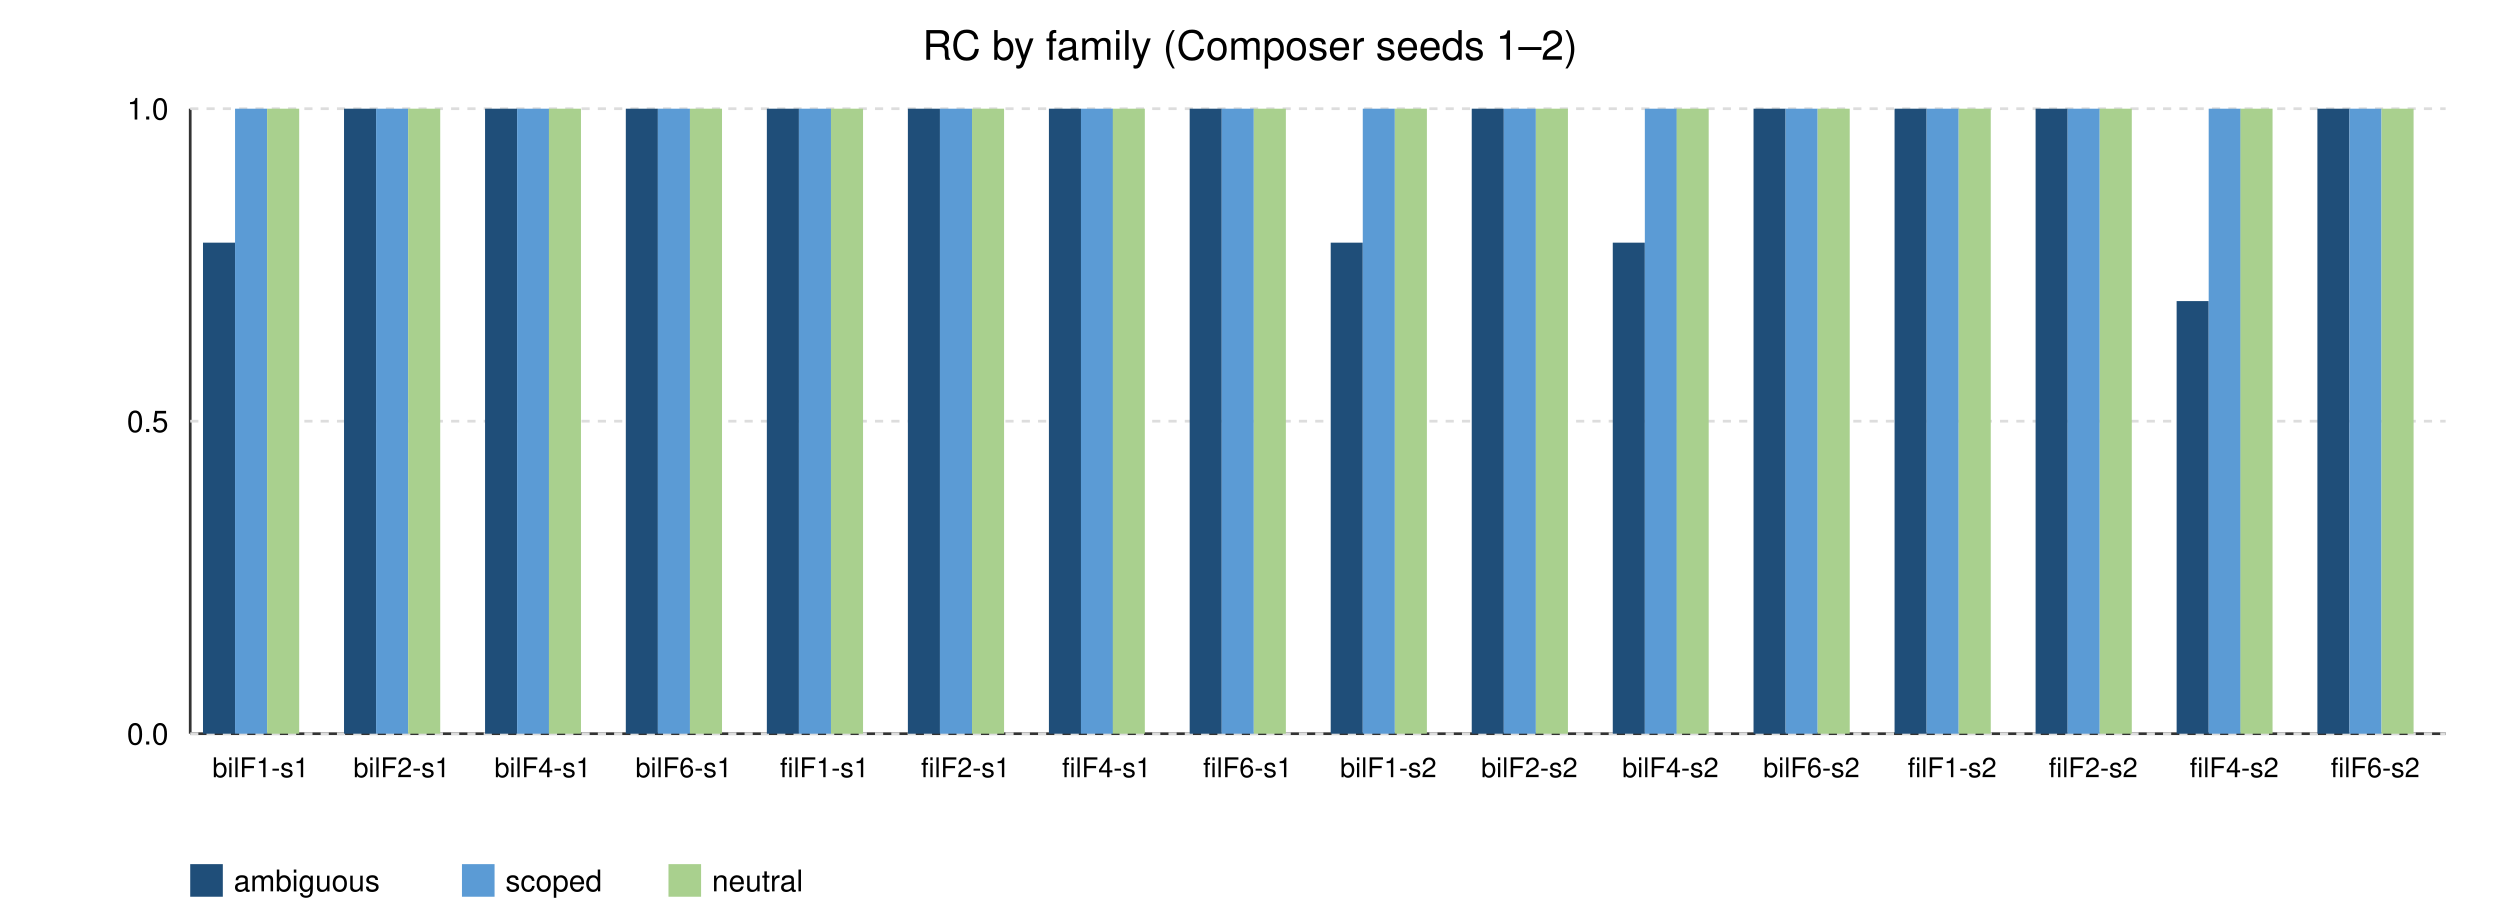
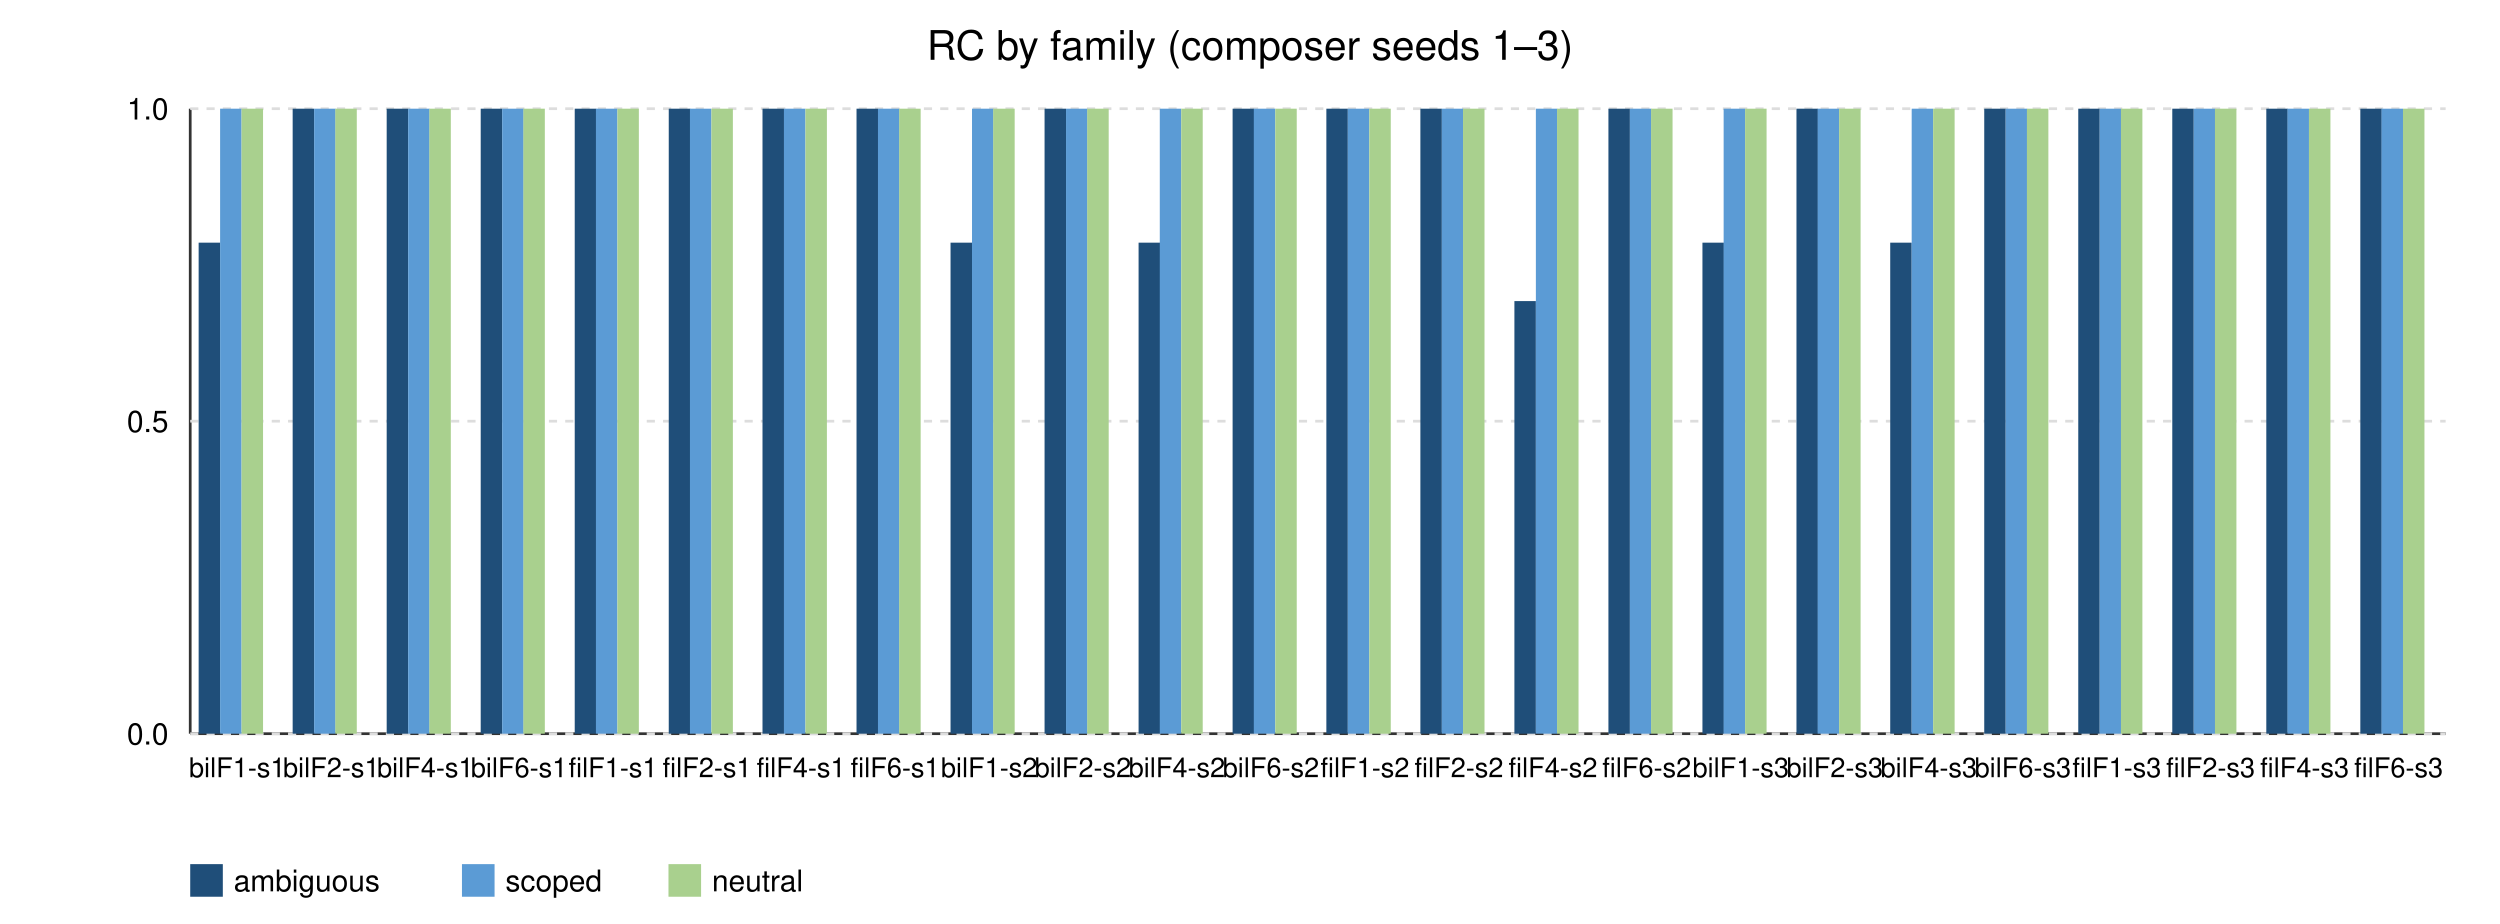
<svg xmlns="http://www.w3.org/2000/svg" width="920" height="340" viewBox="0 0 920 340" font-family="Helvetica,Arial,sans-serif">
-   <text x="460" y="22" text-anchor="middle" font-size="15">RC by family (Composer seeds 1–2)</text>
+   <text x="460" y="22" text-anchor="middle" font-size="15">RC by family (composer seeds 1–3)</text>
  <line x1="70" y1="40" x2="70" y2="270" stroke="#333" />
  <line x1="70" y1="270" x2="900" y2="270" stroke="#333" />
  <text x="62" y="274.0" text-anchor="end" font-size="11">0.0</text>
  <line x1="70" y1="270.0" x2="900" y2="270.0" stroke="#ddd" stroke-dasharray="3,3" />
  <text x="62" y="159.0" text-anchor="end" font-size="11">0.5</text>
  <line x1="70" y1="155.0" x2="900" y2="155.0" stroke="#ddd" stroke-dasharray="3,3" />
  <text x="62" y="44.0" text-anchor="end" font-size="11">1.0</text>
  <line x1="70" y1="40.0" x2="900" y2="40.0" stroke="#ddd" stroke-dasharray="3,3" />
-   <rect x="74.7" y="89.3" width="11.8" height="180.7" fill="#1f4e79" />
-   <rect x="86.5" y="40.0" width="11.8" height="230.0" fill="#5b9bd5" />
-   <rect x="98.3" y="40.0" width="11.8" height="230.0" fill="#a9d08e" />
-   <text x="95.9" y="286" text-anchor="middle" font-size="10">bilF1-s1</text>
-   <rect x="126.6" y="40.0" width="11.8" height="230.0" fill="#1f4e79" />
-   <rect x="138.4" y="40.0" width="11.8" height="230.0" fill="#5b9bd5" />
-   <rect x="150.2" y="40.0" width="11.8" height="230.0" fill="#a9d08e" />
-   <text x="147.8" y="286" text-anchor="middle" font-size="10">bilF2-s1</text>
-   <rect x="178.5" y="40.0" width="11.8" height="230.0" fill="#1f4e79" />
-   <rect x="190.3" y="40.0" width="11.8" height="230.0" fill="#5b9bd5" />
-   <rect x="202.0" y="40.0" width="11.8" height="230.0" fill="#a9d08e" />
-   <text x="199.7" y="286" text-anchor="middle" font-size="10">bilF4-s1</text>
-   <rect x="230.3" y="40.0" width="11.8" height="230.0" fill="#1f4e79" />
-   <rect x="242.1" y="40.0" width="11.8" height="230.0" fill="#5b9bd5" />
-   <rect x="253.9" y="40.0" width="11.8" height="230.0" fill="#a9d08e" />
-   <text x="251.6" y="286" text-anchor="middle" font-size="10">bilF6-s1</text>
-   <rect x="282.2" y="40.0" width="11.8" height="230.0" fill="#1f4e79" />
-   <rect x="294.0" y="40.0" width="11.8" height="230.0" fill="#5b9bd5" />
-   <rect x="305.8" y="40.0" width="11.8" height="230.0" fill="#a9d08e" />
-   <text x="303.4" y="286" text-anchor="middle" font-size="10">filF1-s1</text>
-   <rect x="334.1" y="40.0" width="11.8" height="230.0" fill="#1f4e79" />
-   <rect x="345.9" y="40.0" width="11.8" height="230.0" fill="#5b9bd5" />
-   <rect x="357.7" y="40.0" width="11.8" height="230.0" fill="#a9d08e" />
-   <text x="355.3" y="286" text-anchor="middle" font-size="10">filF2-s1</text>
-   <rect x="386.0" y="40.0" width="11.8" height="230.0" fill="#1f4e79" />
-   <rect x="397.8" y="40.0" width="11.8" height="230.0" fill="#5b9bd5" />
-   <rect x="409.5" y="40.0" width="11.8" height="230.0" fill="#a9d08e" />
-   <text x="407.2" y="286" text-anchor="middle" font-size="10">filF4-s1</text>
-   <rect x="437.8" y="40.0" width="11.8" height="230.0" fill="#1f4e79" />
-   <rect x="449.6" y="40.0" width="11.8" height="230.0" fill="#5b9bd5" />
-   <rect x="461.4" y="40.0" width="11.8" height="230.0" fill="#a9d08e" />
-   <text x="459.1" y="286" text-anchor="middle" font-size="10">filF6-s1</text>
-   <rect x="489.7" y="89.3" width="11.8" height="180.7" fill="#1f4e79" />
-   <rect x="501.5" y="40.0" width="11.8" height="230.0" fill="#5b9bd5" />
-   <rect x="513.3" y="40.0" width="11.8" height="230.0" fill="#a9d08e" />
-   <text x="510.9" y="286" text-anchor="middle" font-size="10">bilF1-s2</text>
-   <rect x="541.6" y="40.0" width="11.8" height="230.0" fill="#1f4e79" />
-   <rect x="553.4" y="40.0" width="11.8" height="230.0" fill="#5b9bd5" />
-   <rect x="565.2" y="40.0" width="11.8" height="230.0" fill="#a9d08e" />
-   <text x="562.8" y="286" text-anchor="middle" font-size="10">bilF2-s2</text>
-   <rect x="593.5" y="89.3" width="11.8" height="180.7" fill="#1f4e79" />
-   <rect x="605.3" y="40.0" width="11.8" height="230.0" fill="#5b9bd5" />
-   <rect x="617.0" y="40.0" width="11.8" height="230.0" fill="#a9d08e" />
-   <text x="614.7" y="286" text-anchor="middle" font-size="10">bilF4-s2</text>
-   <rect x="645.3" y="40.0" width="11.8" height="230.0" fill="#1f4e79" />
-   <rect x="657.1" y="40.0" width="11.8" height="230.0" fill="#5b9bd5" />
-   <rect x="668.9" y="40.0" width="11.8" height="230.0" fill="#a9d08e" />
-   <text x="666.6" y="286" text-anchor="middle" font-size="10">bilF6-s2</text>
-   <rect x="697.2" y="40.0" width="11.8" height="230.0" fill="#1f4e79" />
-   <rect x="709.0" y="40.0" width="11.8" height="230.0" fill="#5b9bd5" />
-   <rect x="720.8" y="40.0" width="11.8" height="230.0" fill="#a9d08e" />
-   <text x="718.4" y="286" text-anchor="middle" font-size="10">filF1-s2</text>
-   <rect x="749.1" y="40.0" width="11.8" height="230.0" fill="#1f4e79" />
-   <rect x="760.9" y="40.0" width="11.8" height="230.0" fill="#5b9bd5" />
-   <rect x="772.7" y="40.0" width="11.8" height="230.0" fill="#a9d08e" />
-   <text x="770.3" y="286" text-anchor="middle" font-size="10">filF2-s2</text>
-   <rect x="801.0" y="110.8" width="11.8" height="159.2" fill="#1f4e79" />
-   <rect x="812.8" y="40.0" width="11.8" height="230.0" fill="#5b9bd5" />
-   <rect x="824.5" y="40.0" width="11.8" height="230.0" fill="#a9d08e" />
-   <text x="822.2" y="286" text-anchor="middle" font-size="10">filF4-s2</text>
-   <rect x="852.8" y="40.0" width="11.8" height="230.0" fill="#1f4e79" />
-   <rect x="864.6" y="40.0" width="11.8" height="230.0" fill="#5b9bd5" />
-   <rect x="876.4" y="40.0" width="11.8" height="230.0" fill="#a9d08e" />
-   <text x="874.1" y="286" text-anchor="middle" font-size="10">filF6-s2</text>
+   <rect x="73.1" y="89.3" width="7.9" height="180.7" fill="#1f4e79" />
+   <rect x="81.0" y="40.0" width="7.9" height="230.0" fill="#5b9bd5" />
+   <rect x="88.9" y="40.0" width="7.9" height="230.0" fill="#a9d08e" />
+   <text x="87.3" y="286" text-anchor="middle" font-size="10">bilF1-s1</text>
+   <rect x="107.7" y="40.0" width="7.9" height="230.0" fill="#1f4e79" />
+   <rect x="115.6" y="40.0" width="7.9" height="230.0" fill="#5b9bd5" />
+   <rect x="123.4" y="40.0" width="7.9" height="230.0" fill="#a9d08e" />
+   <text x="121.9" y="286" text-anchor="middle" font-size="10">bilF2-s1</text>
+   <rect x="142.3" y="40.0" width="7.9" height="230.0" fill="#1f4e79" />
+   <rect x="150.2" y="40.0" width="7.9" height="230.0" fill="#5b9bd5" />
+   <rect x="158.0" y="40.0" width="7.9" height="230.0" fill="#a9d08e" />
+   <text x="156.5" y="286" text-anchor="middle" font-size="10">bilF4-s1</text>
+   <rect x="176.9" y="40.0" width="7.9" height="230.0" fill="#1f4e79" />
+   <rect x="184.8" y="40.0" width="7.9" height="230.0" fill="#5b9bd5" />
+   <rect x="192.6" y="40.0" width="7.9" height="230.0" fill="#a9d08e" />
+   <text x="191.0" y="286" text-anchor="middle" font-size="10">bilF6-s1</text>
+   <rect x="211.5" y="40.0" width="7.9" height="230.0" fill="#1f4e79" />
+   <rect x="219.3" y="40.0" width="7.9" height="230.0" fill="#5b9bd5" />
+   <rect x="227.2" y="40.0" width="7.9" height="230.0" fill="#a9d08e" />
+   <text x="225.6" y="286" text-anchor="middle" font-size="10">filF1-s1</text>
+   <rect x="246.1" y="40.0" width="7.9" height="230.0" fill="#1f4e79" />
+   <rect x="253.9" y="40.0" width="7.9" height="230.0" fill="#5b9bd5" />
+   <rect x="261.8" y="40.0" width="7.9" height="230.0" fill="#a9d08e" />
+   <text x="260.2" y="286" text-anchor="middle" font-size="10">filF2-s1</text>
+   <rect x="280.6" y="40.0" width="7.9" height="230.0" fill="#1f4e79" />
+   <rect x="288.5" y="40.0" width="7.9" height="230.0" fill="#5b9bd5" />
+   <rect x="296.4" y="40.0" width="7.9" height="230.0" fill="#a9d08e" />
+   <text x="294.8" y="286" text-anchor="middle" font-size="10">filF4-s1</text>
+   <rect x="315.2" y="40.0" width="7.9" height="230.0" fill="#1f4e79" />
+   <rect x="323.1" y="40.0" width="7.9" height="230.0" fill="#5b9bd5" />
+   <rect x="330.9" y="40.0" width="7.9" height="230.0" fill="#a9d08e" />
+   <text x="329.4" y="286" text-anchor="middle" font-size="10">filF6-s1</text>
+   <rect x="349.8" y="89.3" width="7.9" height="180.7" fill="#1f4e79" />
+   <rect x="357.7" y="40.0" width="7.9" height="230.0" fill="#5b9bd5" />
+   <rect x="365.5" y="40.0" width="7.9" height="230.0" fill="#a9d08e" />
+   <text x="364.0" y="286" text-anchor="middle" font-size="10">bilF1-s2</text>
+   <rect x="384.4" y="40.0" width="7.9" height="230.0" fill="#1f4e79" />
+   <rect x="392.3" y="40.0" width="7.9" height="230.0" fill="#5b9bd5" />
+   <rect x="400.1" y="40.0" width="7.9" height="230.0" fill="#a9d08e" />
+   <text x="398.5" y="286" text-anchor="middle" font-size="10">bilF2-s2</text>
+   <rect x="419.0" y="89.3" width="7.9" height="180.7" fill="#1f4e79" />
+   <rect x="426.8" y="40.0" width="7.9" height="230.0" fill="#5b9bd5" />
+   <rect x="434.7" y="40.0" width="7.9" height="230.0" fill="#a9d08e" />
+   <text x="433.1" y="286" text-anchor="middle" font-size="10">bilF4-s2</text>
+   <rect x="453.6" y="40.0" width="7.9" height="230.0" fill="#1f4e79" />
+   <rect x="461.4" y="40.0" width="7.9" height="230.0" fill="#5b9bd5" />
+   <rect x="469.3" y="40.0" width="7.9" height="230.0" fill="#a9d08e" />
+   <text x="467.7" y="286" text-anchor="middle" font-size="10">bilF6-s2</text>
+   <rect x="488.1" y="40.0" width="7.9" height="230.0" fill="#1f4e79" />
+   <rect x="496.0" y="40.0" width="7.9" height="230.0" fill="#5b9bd5" />
+   <rect x="503.9" y="40.0" width="7.9" height="230.0" fill="#a9d08e" />
+   <text x="502.3" y="286" text-anchor="middle" font-size="10">filF1-s2</text>
+   <rect x="522.7" y="40.0" width="7.9" height="230.0" fill="#1f4e79" />
+   <rect x="530.6" y="40.0" width="7.9" height="230.0" fill="#5b9bd5" />
+   <rect x="538.4" y="40.0" width="7.9" height="230.0" fill="#a9d08e" />
+   <text x="536.9" y="286" text-anchor="middle" font-size="10">filF2-s2</text>
+   <rect x="557.3" y="110.8" width="7.9" height="159.2" fill="#1f4e79" />
+   <rect x="565.2" y="40.0" width="7.9" height="230.0" fill="#5b9bd5" />
+   <rect x="573.0" y="40.0" width="7.9" height="230.0" fill="#a9d08e" />
+   <text x="571.5" y="286" text-anchor="middle" font-size="10">filF4-s2</text>
+   <rect x="591.9" y="40.0" width="7.9" height="230.0" fill="#1f4e79" />
+   <rect x="599.8" y="40.0" width="7.9" height="230.0" fill="#5b9bd5" />
+   <rect x="607.6" y="40.0" width="7.9" height="230.0" fill="#a9d08e" />
+   <text x="606.0" y="286" text-anchor="middle" font-size="10">filF6-s2</text>
+   <rect x="626.5" y="89.3" width="7.9" height="180.7" fill="#1f4e79" />
+   <rect x="634.3" y="40.0" width="7.9" height="230.0" fill="#5b9bd5" />
+   <rect x="642.2" y="40.0" width="7.9" height="230.0" fill="#a9d08e" />
+   <text x="640.6" y="286" text-anchor="middle" font-size="10">bilF1-s3</text>
+   <rect x="661.1" y="40.0" width="7.9" height="230.0" fill="#1f4e79" />
+   <rect x="668.9" y="40.0" width="7.9" height="230.0" fill="#5b9bd5" />
+   <rect x="676.8" y="40.0" width="7.9" height="230.0" fill="#a9d08e" />
+   <text x="675.2" y="286" text-anchor="middle" font-size="10">bilF2-s3</text>
+   <rect x="695.6" y="89.3" width="7.9" height="180.7" fill="#1f4e79" />
+   <rect x="703.5" y="40.0" width="7.9" height="230.0" fill="#5b9bd5" />
+   <rect x="711.4" y="40.0" width="7.9" height="230.0" fill="#a9d08e" />
+   <text x="709.8" y="286" text-anchor="middle" font-size="10">bilF4-s3</text>
+   <rect x="730.2" y="40.0" width="7.9" height="230.0" fill="#1f4e79" />
+   <rect x="738.1" y="40.0" width="7.9" height="230.0" fill="#5b9bd5" />
+   <rect x="745.9" y="40.0" width="7.9" height="230.0" fill="#a9d08e" />
+   <text x="744.4" y="286" text-anchor="middle" font-size="10">bilF6-s3</text>
+   <rect x="764.8" y="40.0" width="7.9" height="230.0" fill="#1f4e79" />
+   <rect x="772.7" y="40.0" width="7.9" height="230.0" fill="#5b9bd5" />
+   <rect x="780.5" y="40.0" width="7.9" height="230.0" fill="#a9d08e" />
+   <text x="779.0" y="286" text-anchor="middle" font-size="10">filF1-s3</text>
+   <rect x="799.4" y="40.0" width="7.9" height="230.0" fill="#1f4e79" />
+   <rect x="807.3" y="40.0" width="7.9" height="230.0" fill="#5b9bd5" />
+   <rect x="815.1" y="40.0" width="7.9" height="230.0" fill="#a9d08e" />
+   <text x="813.5" y="286" text-anchor="middle" font-size="10">filF2-s3</text>
+   <rect x="834.0" y="40.0" width="7.9" height="230.0" fill="#1f4e79" />
+   <rect x="841.8" y="40.0" width="7.9" height="230.0" fill="#5b9bd5" />
+   <rect x="849.7" y="40.0" width="7.9" height="230.0" fill="#a9d08e" />
+   <text x="848.1" y="286" text-anchor="middle" font-size="10">filF4-s3</text>
+   <rect x="868.6" y="40.0" width="7.9" height="230.0" fill="#1f4e79" />
+   <rect x="876.4" y="40.0" width="7.9" height="230.0" fill="#5b9bd5" />
+   <rect x="884.3" y="40.0" width="7.9" height="230.0" fill="#a9d08e" />
+   <text x="882.7" y="286" text-anchor="middle" font-size="10">filF6-s3</text>
  <rect x="70" y="318" width="12" height="12" fill="#1f4e79" />
  <text x="86" y="328" font-size="11">ambiguous</text>
  <rect x="170" y="318" width="12" height="12" fill="#5b9bd5" />
  <text x="186" y="328" font-size="11">scoped</text>
  <rect x="246" y="318" width="12" height="12" fill="#a9d08e" />
  <text x="262" y="328" font-size="11">neutral</text>
</svg>
